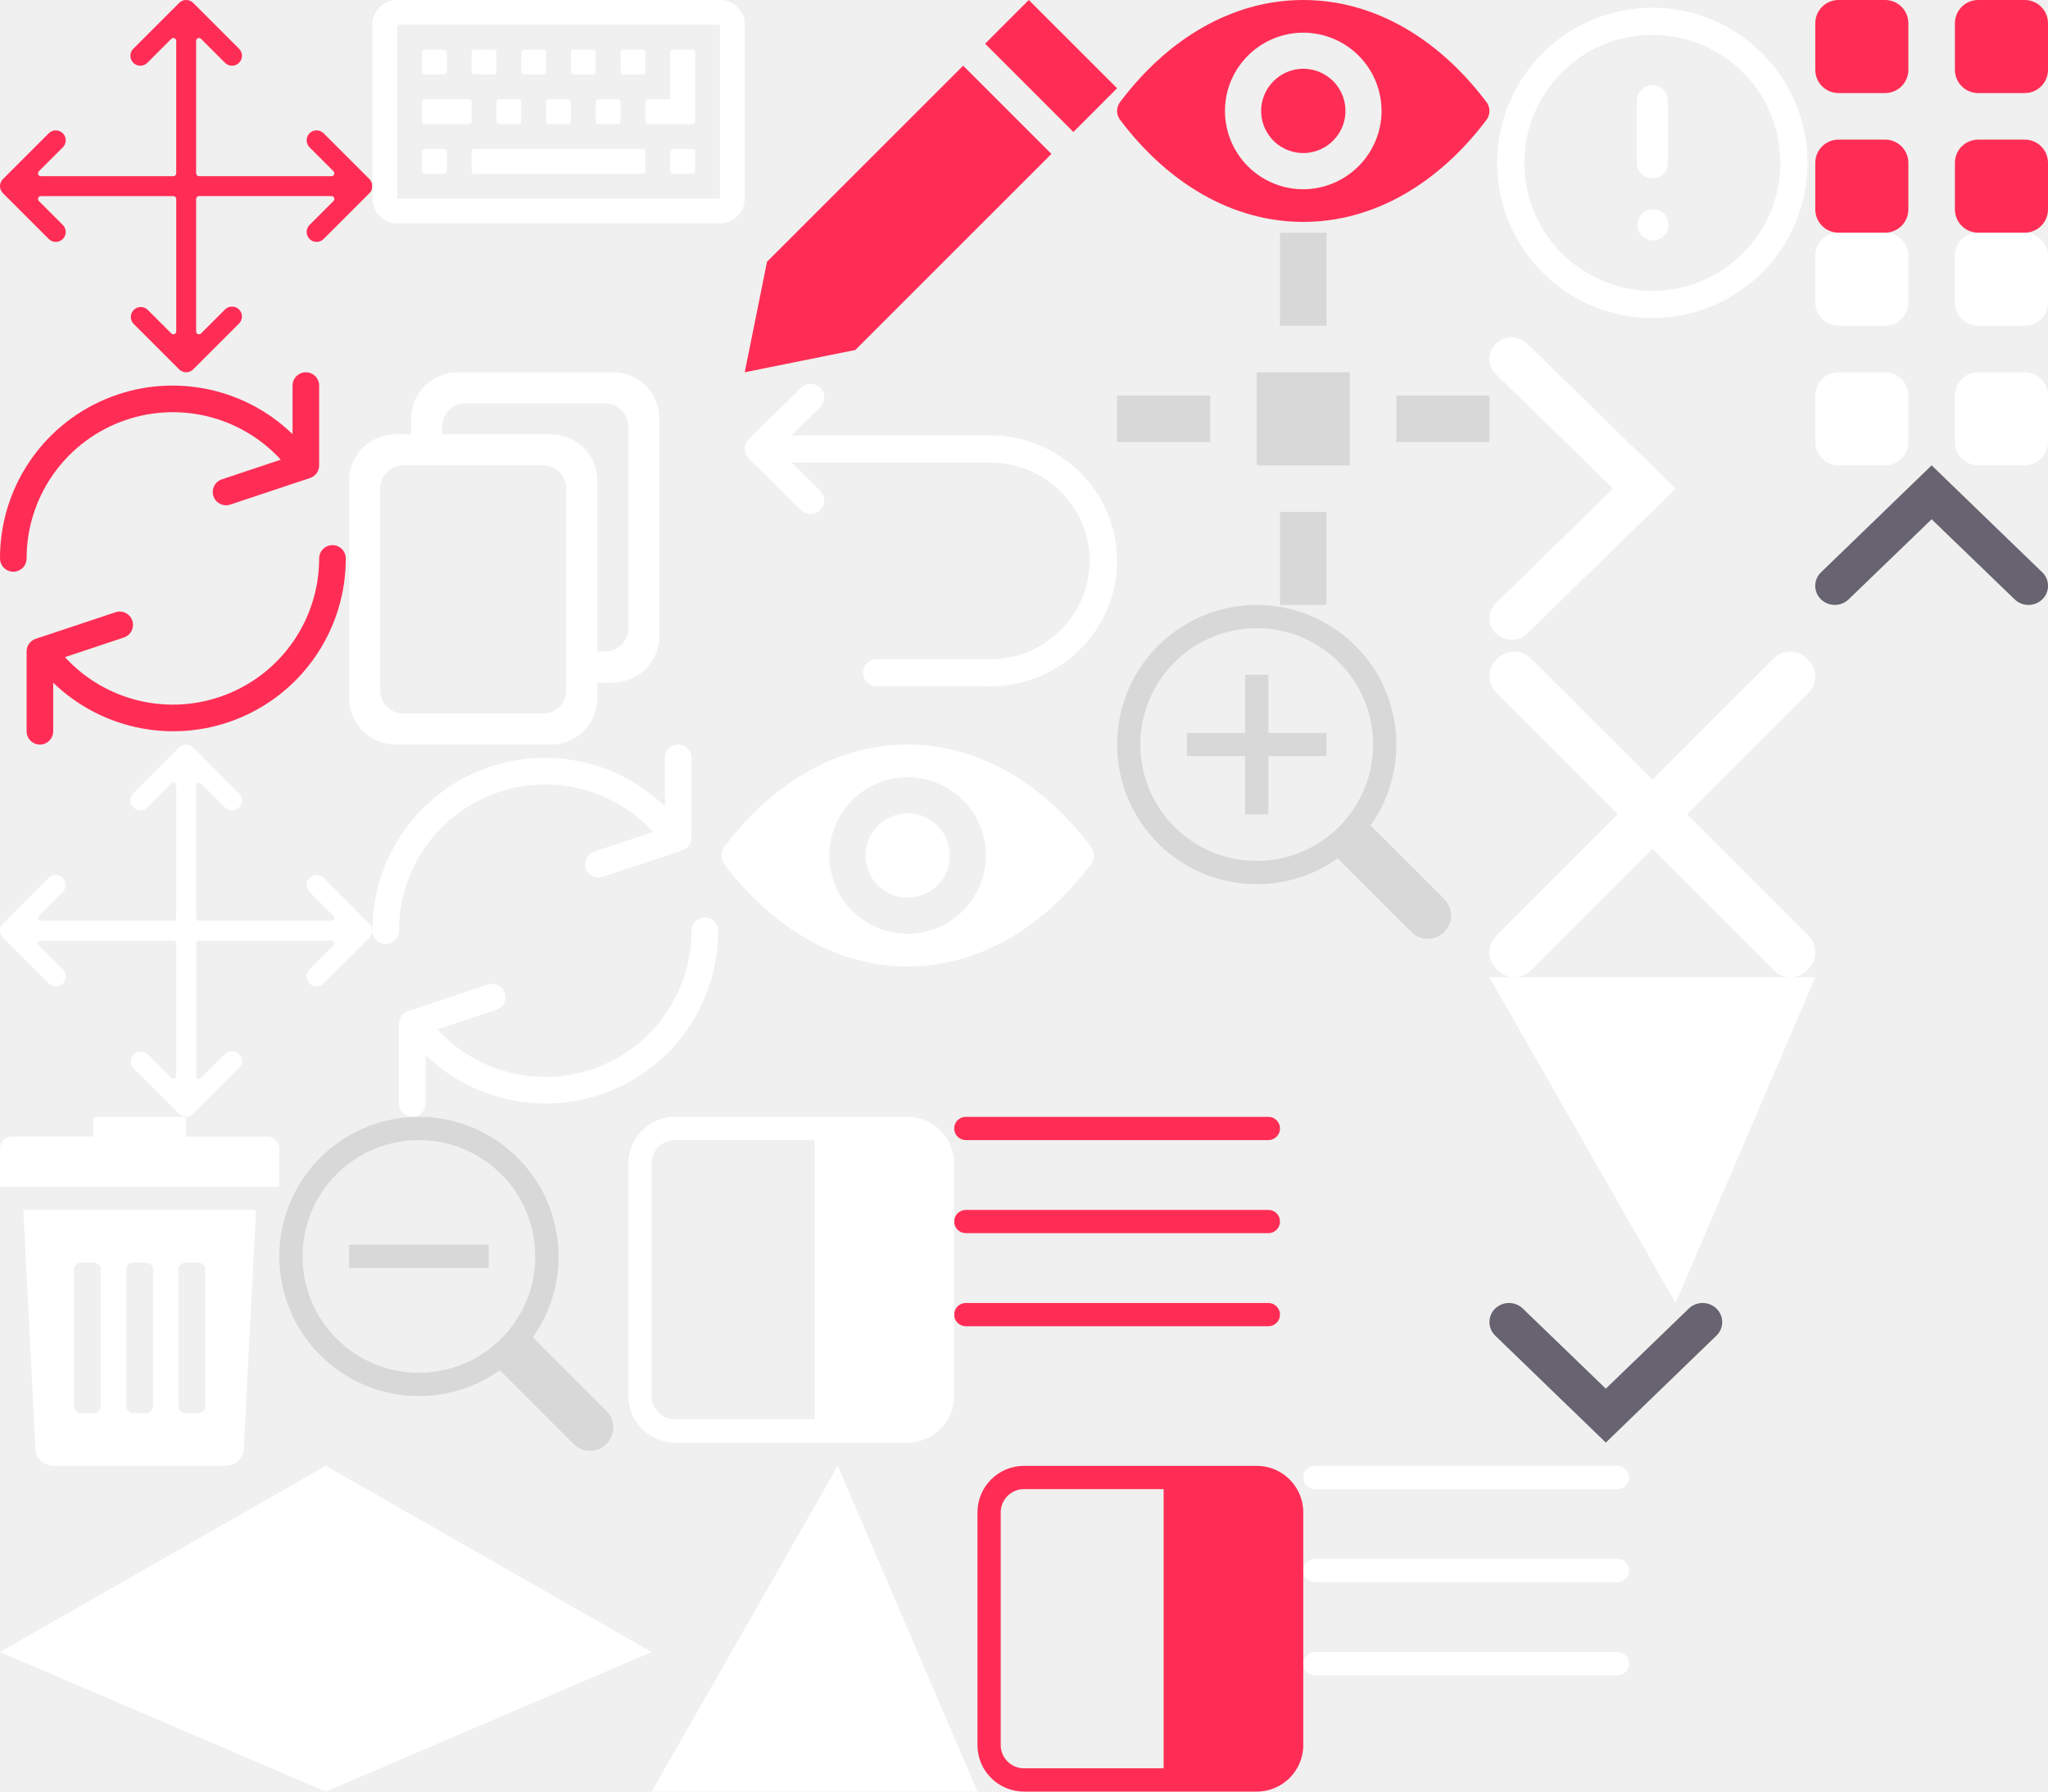
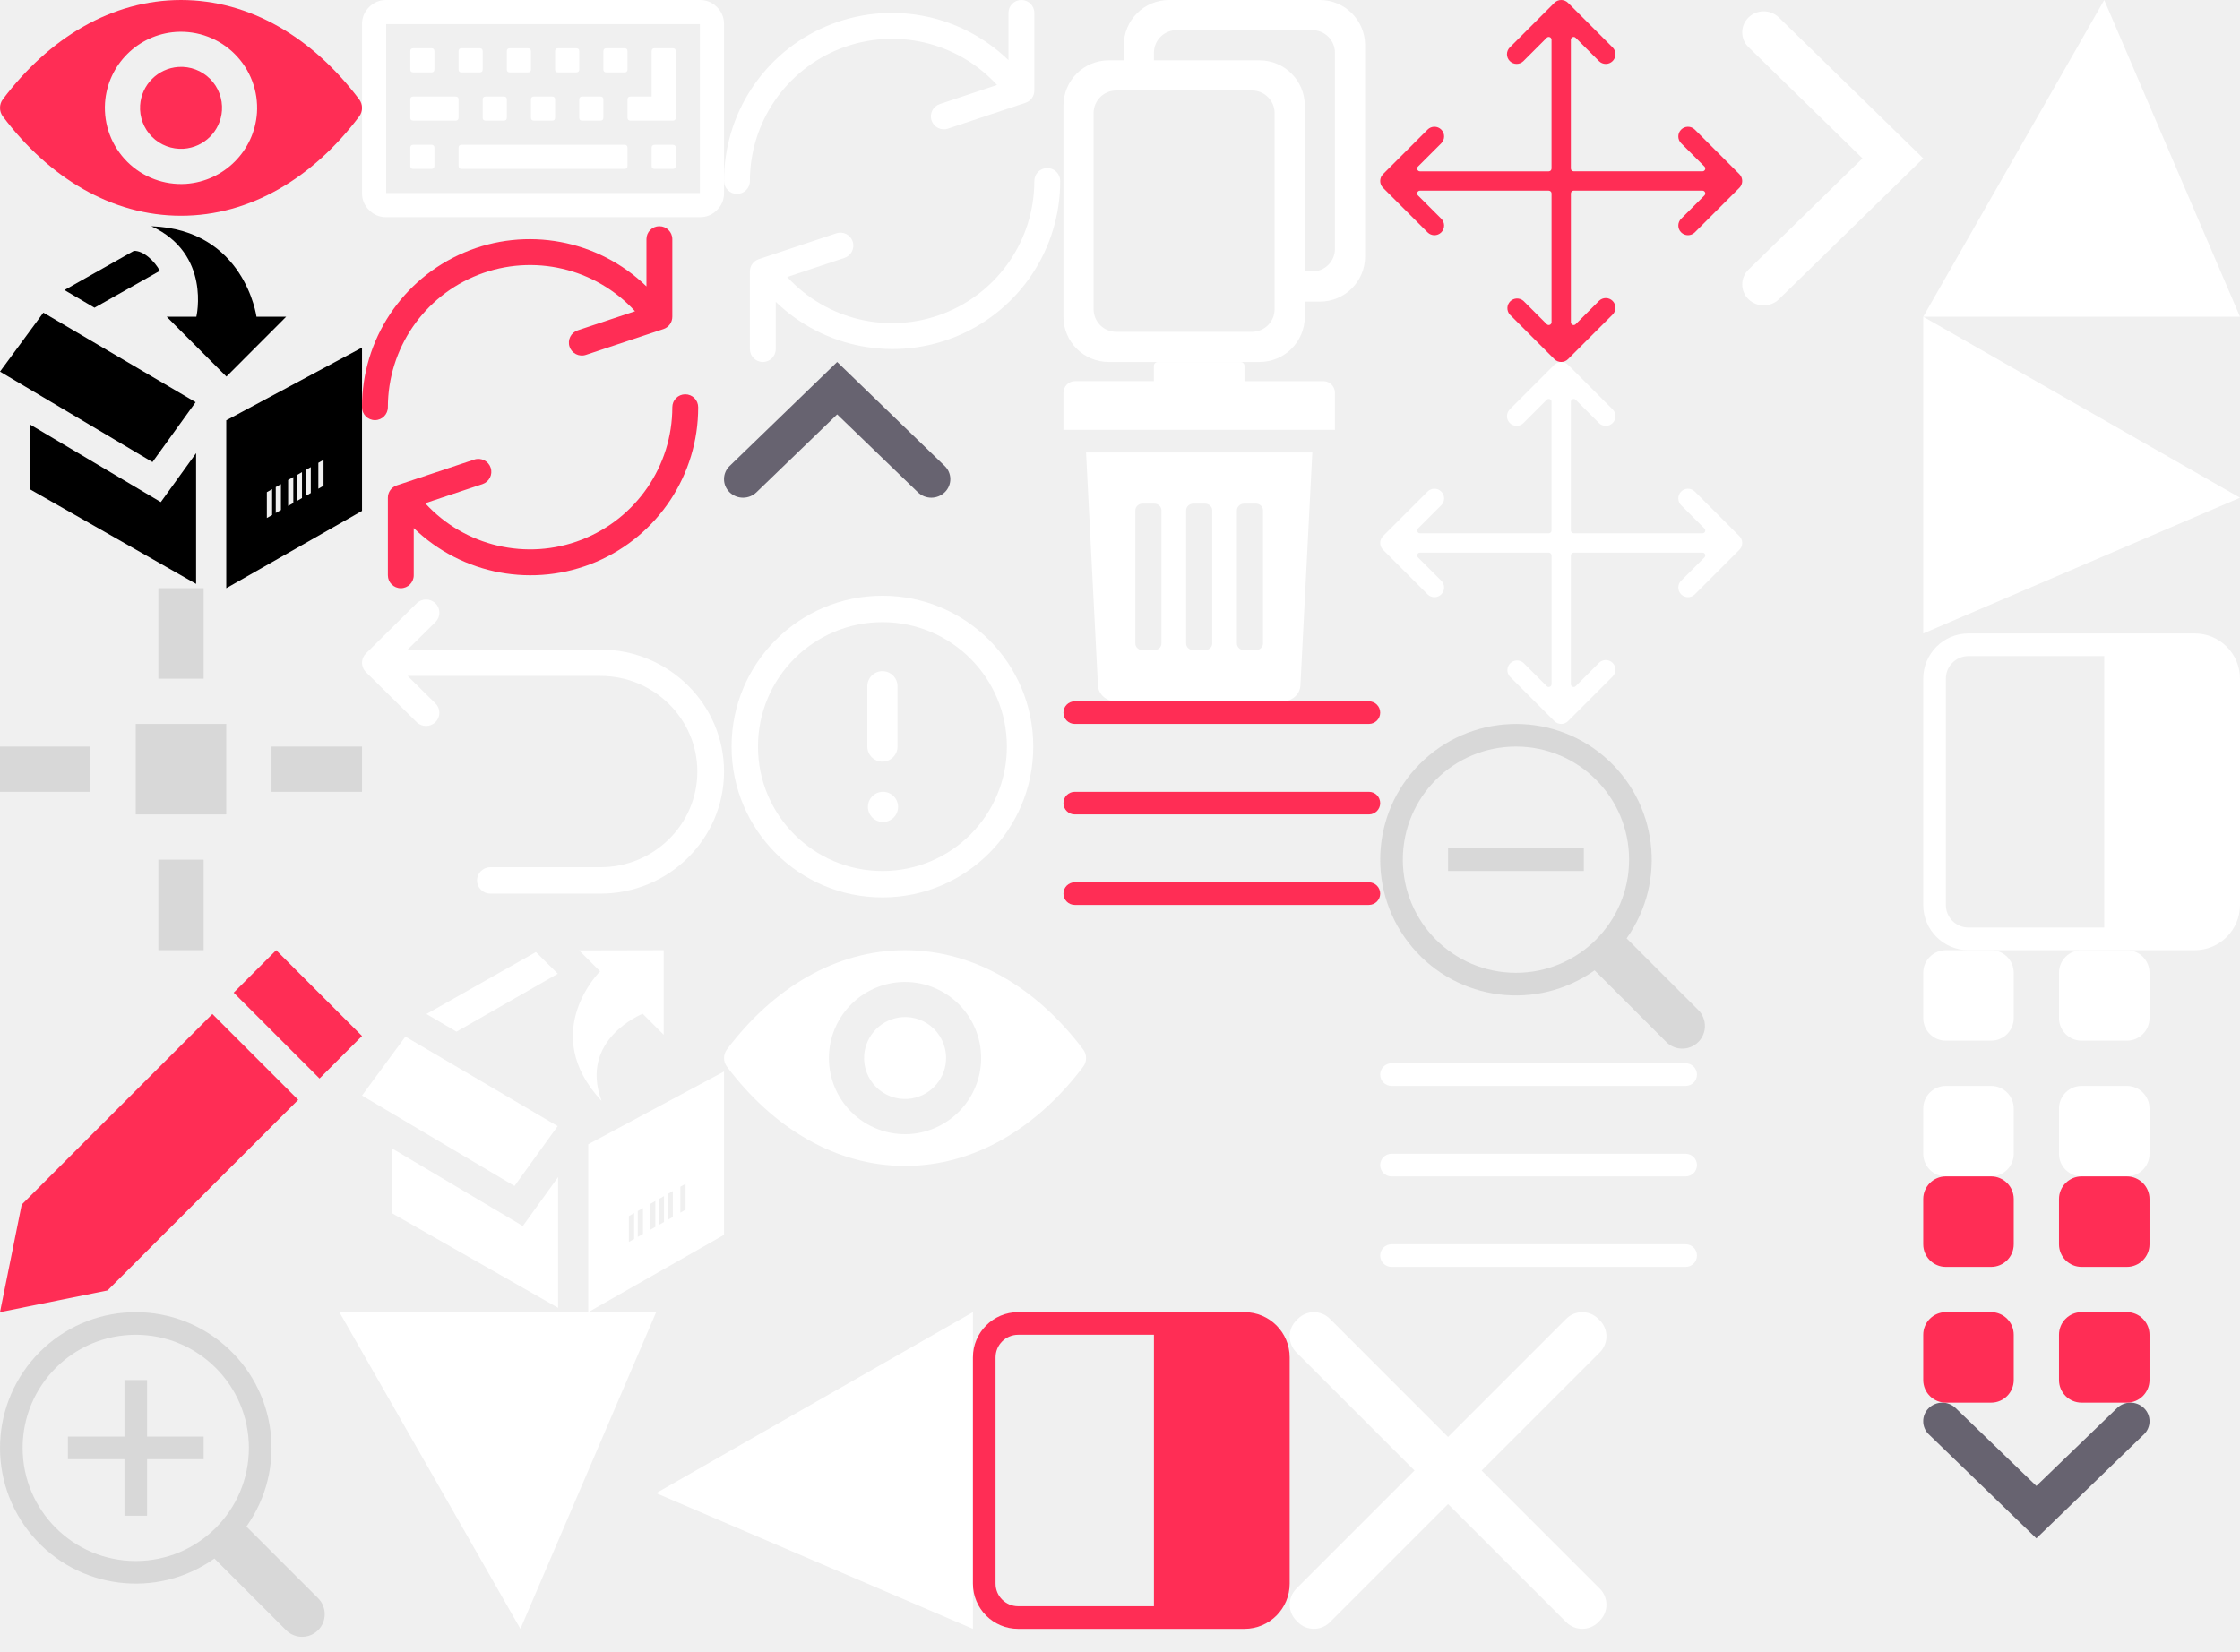
- <svg xmlns="http://www.w3.org/2000/svg" width="88" height="77" viewBox="0 0 88 77">
-   <svg width="14" height="14" viewBox="0 0 14 14" id="alert" x="64">
+ <svg xmlns="http://www.w3.org/2000/svg" width="99" height="73" viewBox="0 0 99 73">
+   <svg width="14" height="14" viewBox="0 0 14 14" id="alert" x="32" y="26">
    <g fill="none" fill-rule="evenodd">
      <path d="M-1-1h16v16H-1z" />
      <path fill="#FFF" d="M7 13.667A6.667 6.667 0 1 1 7 .333a6.667 6.667 0 0 1 0 13.334zM7 12.5a5.5 5.5 0 1 0 0-11 5.5 5.5 0 0 0 0 11zm0-8.833c.368 0 .667.298.667.666V7a.667.667 0 0 1-1.334 0V4.333c0-.368.299-.666.667-.666zM7 9a.667.667 0 1 1 0 1.333A.667.667 0 0 1 7 9z" />
    </g>
  </svg>
-   <svg width="10" height="6" viewBox="0 0 10 6" id="arrow-down" x="64" y="56">
+   <svg width="10" height="6" viewBox="0 0 10 6" id="arrow-down" x="85" y="62">
    <g fill="none" fill-rule="evenodd">
      <path d="M-7-9h24v24H-7z" />
      <path fill="#676370" d="M5 6l4.756-4.6A.806.806 0 0 0 9.758.244.856.856 0 0 0 8.566.24L5 3.683 1.434.241A.856.856 0 0 0 .242.244.806.806 0 0 0 .244 1.4L5 6z" />
    </g>
  </svg>
-   <svg style="isolation:isolate" width="14" height="14" viewBox="0 0 14 14" id="arrow-key-down" x="64" y="42">
+   <svg style="isolation:isolate" width="14" height="14" viewBox="0 0 14 14" id="arrow-key-down" x="15" y="58">
    <g clip-path="url(#_clipPath_lO31NEgbUiTSoJISuaT8fHHnIRCr4LqQ)">
      <path fill="#FFF" d="M0 0h14L8 14z" />
    </g>
  </svg>
-   <svg style="isolation:isolate" width="14" height="14" viewBox="0 0 14 14" id="arrow-key-left" y="63">
+   <svg style="isolation:isolate" width="14" height="14" viewBox="0 0 14 14" id="arrow-key-left" x="29" y="58">
    <g clip-path="url(#_clipPath_QTofHzorB79BE3lerKr9Fqr3nCJN2ZAU)">
      <path fill="#FFF" d="M14 0v14L0 8z" />
    </g>
  </svg>
-   <svg style="isolation:isolate" width="14" height="14" viewBox="0 0 14 14" id="arrow-key-right" x="14" y="63">
+   <svg style="isolation:isolate" width="14" height="14" viewBox="0 0 14 14" id="arrow-key-right" x="85" y="14">
    <g clip-path="url(#_clipPath_vO16aYMH41EJ62poTggIr1IPdcsNhkUc)">
      <path fill="#FFF" d="M0 14V0l14 8z" />
    </g>
  </svg>
-   <svg style="isolation:isolate" width="14" height="14" viewBox="0 0 14 14" id="arrow-key-up" x="28" y="63">
+   <svg style="isolation:isolate" width="14" height="14" viewBox="0 0 14 14" id="arrow-key-up" x="85">
    <g clip-path="url(#_clipPath_scRgljJTfK72EBw7oaTDeX5yMrAq7yTf)">
      <path fill="#FFF" d="M14 14H0L8 0z" />
    </g>
  </svg>
-   <svg width="10" height="6" viewBox="0 0 10 6" id="arrow-up" x="78" y="20">
+   <svg width="10" height="6" viewBox="0 0 10 6" id="arrow-up" x="32" y="16">
    <g fill="none" fill-rule="evenodd">
      <path d="M-7-9h24v24H-7z" />
      <path fill="#676370" d="M5 0l4.756 4.6a.806.806 0 0 1 .002 1.156.856.856 0 0 1-1.192.003L5 2.317 1.434 5.759a.856.856 0 0 1-1.192-.003A.806.806 0 0 1 .244 4.6L5 0z" />
    </g>
  </svg>
-   <svg width="8" height="14" viewBox="0 0 8 14" id="chevron-right" x="64" y="14">
+   <svg width="8" height="14" viewBox="0 0 8 14" id="chevron-right" x="77">
    <g fill="none" fill-rule="evenodd">
      <path d="M-8-5h24v24H-8z" />
      <path fill="#FFF" d="M8 7l-6.379 6.228a.966.966 0 0 1-1.343 0 .912.912 0 0 1 0-1.31L5.314 7 .278 2.083a.912.912 0 0 1 0-1.311.966.966 0 0 1 1.343 0L8 7z" />
    </g>
  </svg>
-   <svg width="14" height="14" viewBox="0 0 14 14" id="close" x="64" y="28">
+   <svg width="14" height="14" viewBox="0 0 14 14" id="close" x="57" y="58">
    <g fill="none" fill-rule="evenodd">
      <path d="M-5-5h24v24H-5z" />
      <path fill="#FFF" d="M13.706.363l-.069-.069a1 1 0 0 0-1.414 0L7 5.517 1.777.294a1 1 0 0 0-1.414 0L.294.363a1 1 0 0 0 0 1.414L5.517 7 .294 12.223a1 1 0 0 0 0 1.414l.069.069a1 1 0 0 0 1.414 0L7 8.483l5.223 5.223a1 1 0 0 0 1.414 0l.069-.069a1 1 0 0 0 0-1.414L8.483 7l5.223-5.223a1 1 0 0 0 0-1.414z" />
    </g>
  </svg>
-   <svg width="12" height="15" viewBox="0 0 12 15" id="delete" y="48">
+   <svg width="12" height="15" viewBox="0 0 12 15" id="delete" x="47" y="16">
    <g fill="none" fill-rule="evenodd">
      <path d="M-6-4h24v24H-6z" />
      <path fill="#FFF" fill-rule="nonzero" d="M1.526 14.299L1 4h10l-.526 10.299c-.018.392-.366.701-.79.701H2.316c-.423 0-.771-.31-.789-.701zm6.141-7.741v5.884c0 .164.144.297.32.297h.514c.177 0 .32-.133.32-.297V6.558c0-.164-.143-.297-.32-.297h-.513c-.177 0-.32.133-.32.297zm-2.244 0v5.884c0 .164.144.297.32.297h.513c.178 0 .321-.133.321-.297V6.558c0-.164-.144-.297-.32-.297h-.513c-.178 0-.321.133-.321.297zm-2.244 0v5.884c0 .164.143.297.32.297h.513c.177 0 .32-.133.32-.297V6.558c0-.164-.143-.297-.32-.297H3.5c-.177 0-.32.133-.32.297zm8.313-5.71c.28 0 .508.232.508.52V3H0V1.367c0-.287.228-.52.508-.52h3.49V.174c0-.095.076-.173.17-.173h3.664c.094 0 .17.078.17.173v.675h3.49z" />
    </g>
  </svg>
-   <svg width="14" height="16" viewBox="0 0 14 16" id="duplicate" x="15" y="16">
+   <svg width="14" height="16" viewBox="0 0 14 16" id="duplicate" x="47">
    <g fill="none" fill-rule="evenodd">
      <path d="M-5-4h24v24H-5z" />
      <path fill="#FFF" d="M2.667 2.667H2a2 2 0 0 0-2 2V14a2 2 0 0 0 2 2h6.667a2 2 0 0 0 2-2v-.667h.666a2 2 0 0 0 2-2V2a2 2 0 0 0-2-2H4.667a2 2 0 0 0-2 2v.667zm1.333 0v-.334a1 1 0 0 1 1-1h6a1 1 0 0 1 1 1V11a1 1 0 0 1-1 1h-.333V4.667a2 2 0 0 0-2-2H4zM1.333 5a1 1 0 0 1 1-1h6a1 1 0 0 1 1 1v8.667a1 1 0 0 1-1 1h-6a1 1 0 0 1-1-1V5z" />
    </g>
  </svg>
-   <svg width="16" height="16" viewBox="0 0 24 24" id="edit" x="32">
+   <svg width="16" height="16" viewBox="0 0 24 24" id="edit" y="42">
    <path fill="#FF2D55" d="M19.769 9.923L7.127 22.562 0 24l1.438-7.128 12.641-12.64 5.69 5.691zm1.414-1.414L24 5.689 18.309 0l-2.816 2.817 5.69 5.692z" />
  </svg>
-   <svg width="10" height="10" viewBox="0 0 10 10" id="grid" x="78" y="10">
+   <svg width="16" height="16" viewBox="0 0 24 24" id="export" x="16" y="42">
+     <path fill="#FFF" d="M15.883 10c-4.227-4.529-.1-8.598-.1-8.598L14.39.013 20 0v5.607l-1.394-1.391c0 .001-4.252 1.685-2.723 5.784zm-2.904-8.438L11.527.124 4.272 4.232l1.992 1.171 6.715-3.841zM24 8.045v10.83L15 24V12.868l9-4.823zm-5.959 9.388l-.35.199v1.713l.35-.195v-1.717zm.584-.333l-.344.195v1.717l.344-.195V17.1zm.82-.468l-.343.196v1.717l.343-.196v-1.717zm.575-.326l-.342.195v1.717l.342-.195v-1.717zm.584-.333l-.349.199v1.717l.349-.199v-1.717zm.844-.481l-.343.195v1.717l.289-.165.054-.031v-1.716zm-8.479-3.825L2.875 5.729 0 9.639l10.108 5.997 2.861-3.969zM2 13.151v4.298l11 6.265v-8.67l-2.339 3.245L2 13.151z" />
+   </svg>
+   <svg width="10" height="10" viewBox="0 0 10 10" id="grid" x="85" y="42">
    <g fill="none" fill-rule="evenodd">
      <path d="M-7-7h24v24H-7z" />
      <path fill="#FFF" d="M1 0h2a1 1 0 0 1 1 1v2a1 1 0 0 1-1 1H1a1 1 0 0 1-1-1V1a1 1 0 0 1 1-1zm6 0h2a1 1 0 0 1 1 1v2a1 1 0 0 1-1 1H7a1 1 0 0 1-1-1V1a1 1 0 0 1 1-1zm0 6h2a1 1 0 0 1 1 1v2a1 1 0 0 1-1 1H7a1 1 0 0 1-1-1V7a1 1 0 0 1 1-1zM1 6h2a1 1 0 0 1 1 1v2a1 1 0 0 1-1 1H1a1 1 0 0 1-1-1V7a1 1 0 0 1 1-1z" />
    </g>
  </svg>
-   <svg width="10" height="10" viewBox="0 0 10 10" id="grid-active" x="78">
+   <svg width="10" height="10" viewBox="0 0 10 10" id="grid-active" x="85" y="52">
    <g fill="none" fill-rule="evenodd">
      <path d="M-7-7h24v24H-7z" />
      <path fill="#FF2D55" d="M1 0h2a1 1 0 0 1 1 1v2a1 1 0 0 1-1 1H1a1 1 0 0 1-1-1V1a1 1 0 0 1 1-1zm6 0h2a1 1 0 0 1 1 1v2a1 1 0 0 1-1 1H7a1 1 0 0 1-1-1V1a1 1 0 0 1 1-1zm0 6h2a1 1 0 0 1 1 1v2a1 1 0 0 1-1 1H7a1 1 0 0 1-1-1V7a1 1 0 0 1 1-1zM1 6h2a1 1 0 0 1 1 1v2a1 1 0 0 1-1 1H1a1 1 0 0 1-1-1V7a1 1 0 0 1 1-1z" />
    </g>
  </svg>
-   <svg width="14" height="9" viewBox="0 0 14 9" id="list" x="56" y="63">
+   <svg width="16" height="16" viewBox="0 0 24 24" id="import" y="10">
+     <path d="M15.01 9.968L11.049 6h1.968s.991-4.178-2.985-6c6.191.222 6.972 6 6.972 6h1.968L15.01 9.968zM24 8.045v10.83L15 24V12.868l9-4.823zm-5.959 9.388l-.35.199v1.713l.35-.195v-1.717zm.584-.333l-.344.195v1.717l.344-.195V17.1zm.82-.468l-.343.196v1.717l.343-.196v-1.717zm.575-.326l-.342.195v1.717l.342-.195v-1.717zm.584-.333l-.349.199v1.717l.349-.199v-1.717zm.844-.481l-.343.195v1.717l.289-.165.054-.031v-1.716zM10.597 2.958c-.331-.629-1.081-1.348-1.72-1.326l-4.604 2.6 1.992 1.171 4.332-2.445zm2.372 8.709L2.875 5.729 0 9.639l10.108 5.997 2.861-3.969zM2 13.151v4.298l11 6.265v-8.67l-2.339 3.245L2 13.151z" />
+   </svg>
+   <svg width="14" height="9" viewBox="0 0 14 9" id="list" x="61" y="47">
    <g fill="none" fill-rule="evenodd">
      <path d="M-5-7h24v24H-5z" />
      <path fill="#FFF" d="M.5 0h13a.5.5 0 1 1 0 1H.5a.5.5 0 0 1 0-1zm0 4h13a.5.5 0 1 1 0 1H.5a.5.5 0 1 1 0-1zm0 4h13a.5.5 0 1 1 0 1H.5a.5.5 0 1 1 0-1z" />
    </g>
  </svg>
-   <svg width="14" height="9" viewBox="0 0 14 9" id="list-active" x="41" y="48">
+   <svg width="14" height="9" viewBox="0 0 14 9" id="list-active" x="47" y="31">
    <g fill="none" fill-rule="evenodd">
      <path d="M-5-7h24v24H-5z" />
      <path fill="#FF2D55" d="M.5 0h13a.5.5 0 1 1 0 1H.5a.5.5 0 0 1 0-1zm0 4h13a.5.5 0 1 1 0 1H.5a.5.5 0 1 1 0-1zm0 4h13a.5.5 0 1 1 0 1H.5a.5.5 0 1 1 0-1z" />
    </g>
  </svg>
-   <svg width="16" height="16" viewBox="0 0 16 16" id="move" y="32">
+   <svg width="16" height="16" viewBox="0 0 16 16" id="move" x="61" y="16">
    <g fill="none" fill-rule="evenodd">
      <path d="M-4-4h24v24H-4z" />
      <path fill="#FFF" d="M15.875 7.698l-1.97-1.97a.427.427 0 0 0-.604.604l1.03 1.03a.123.123 0 0 1-.088.21H8.551a.123.123 0 0 1-.124-.123V1.757c0-.11.133-.165.211-.087l1.03 1.03a.427.427 0 0 0 .604-.605L8.302.125a.428.428 0 0 0-.604 0l-1.97 1.97a.427.427 0 0 0 .604.604l1.03-1.03a.123.123 0 0 1 .21.088v5.692a.123.123 0 0 1-.123.124H1.757a.123.123 0 0 1-.087-.211l1.03-1.03a.427.427 0 0 0-.605-.604l-1.97 1.97a.428.428 0 0 0 0 .604l1.97 1.97a.427.427 0 0 0 .604-.604l-1.03-1.03a.123.123 0 0 1 .088-.21h5.692c.068 0 .124.055.124.123v5.692c0 .11-.133.165-.211.088l-1.03-1.03a.428.428 0 0 0-.604.604l1.97 1.97a.428.428 0 0 0 .604 0l1.97-1.97a.427.427 0 0 0-.604-.604l-1.03 1.03a.123.123 0 0 1-.21-.088V8.551c0-.068.055-.124.123-.124h5.692c.11 0 .165.133.088.211l-1.03 1.03a.427.427 0 0 0 .604.604l1.97-1.97a.428.428 0 0 0 0-.604z" />
    </g>
  </svg>
-   <svg width="16" height="16" viewBox="0 0 16 16" id="move-active">
+   <svg width="16" height="16" viewBox="0 0 16 16" id="move-active" x="61">
    <g fill="none" fill-rule="evenodd">
      <path d="M-4-4h24v24H-4z" />
      <path fill="#FF2D55" d="M15.875 7.698l-1.97-1.97a.427.427 0 0 0-.604.604l1.03 1.03a.123.123 0 0 1-.088.21H8.551a.123.123 0 0 1-.124-.123V1.757c0-.11.133-.165.211-.087l1.03 1.03a.427.427 0 0 0 .604-.605L8.302.125a.428.428 0 0 0-.604 0l-1.97 1.97a.427.427 0 0 0 .604.604l1.03-1.03a.123.123 0 0 1 .21.088v5.692a.123.123 0 0 1-.123.124H1.757a.123.123 0 0 1-.087-.211l1.03-1.03a.427.427 0 0 0-.605-.604l-1.97 1.97a.428.428 0 0 0 0 .604l1.97 1.97a.427.427 0 0 0 .604-.604l-1.03-1.03a.123.123 0 0 1 .088-.21h5.692c.068 0 .124.055.124.123v5.692c0 .11-.133.165-.211.088l-1.03-1.03a.428.428 0 0 0-.604.604l1.97 1.97a.428.428 0 0 0 .604 0l1.97-1.97a.427.427 0 0 0-.604-.604l-1.03 1.03a.123.123 0 0 1-.21-.088V8.551c0-.068.055-.124.123-.124h5.692c.11 0 .165.133.088.211l-1.03 1.03a.427.427 0 0 0 .604.604l1.97-1.97a.428.428 0 0 0 0-.604z" />
    </g>
  </svg>
-   <svg width="16" height="10" viewBox="0 0 16 10" id="preview" x="31" y="32">
+   <svg width="16" height="10" viewBox="0 0 16 10" id="preview" x="32" y="42">
    <g fill="none" fill-rule="evenodd">
      <path d="M-4-7h24v24H-4z" />
      <path fill="#FFF" fill-rule="nonzero" d="M8 0C4.943 0 2.17 1.672.125 4.39a.633.633 0 0 0 0 .755C2.171 7.865 4.943 9.537 8 9.537c3.057 0 5.83-1.672 7.875-4.389a.633.633 0 0 0 0-.756C13.829 1.672 11.057 0 8 0zm.22 8.127a3.367 3.367 0 0 1-3.578-3.578A3.373 3.373 0 0 1 7.78 1.411a3.367 3.367 0 0 1 3.577 3.577A3.383 3.383 0 0 1 8.22 8.127zm-.102-1.552a1.81 1.81 0 0 1-1.925-1.924 1.82 1.82 0 0 1 1.692-1.692A1.81 1.81 0 0 1 9.81 4.883a1.82 1.82 0 0 1-1.692 1.692z" />
    </g>
  </svg>
-   <svg width="16" height="10" viewBox="0 0 16 10" id="preview-active" x="48">
+   <svg width="16" height="10" viewBox="0 0 16 10" id="preview-active">
    <g fill="none" fill-rule="evenodd">
      <path d="M-4-7h24v24H-4z" />
      <path fill="#FF2D55" fill-rule="nonzero" d="M8 0C4.943 0 2.17 1.672.125 4.39a.633.633 0 0 0 0 .755C2.171 7.865 4.943 9.537 8 9.537c3.057 0 5.83-1.672 7.875-4.389a.633.633 0 0 0 0-.756C13.829 1.672 11.057 0 8 0zm.22 8.127a3.367 3.367 0 0 1-3.578-3.578A3.373 3.373 0 0 1 7.78 1.411a3.367 3.367 0 0 1 3.577 3.577A3.383 3.383 0 0 1 8.22 8.127zm-.102-1.552a1.81 1.81 0 0 1-1.925-1.924 1.82 1.82 0 0 1 1.692-1.692A1.81 1.81 0 0 1 9.81 4.883a1.82 1.82 0 0 1-1.692 1.692z" />
    </g>
  </svg>
-   <svg style="isolation:isolate" width="16" height="16" viewBox="0 0 16 16" id="reset-camera" x="48" y="10">
+   <svg style="isolation:isolate" width="16" height="16" viewBox="0 0 16 16" id="reset-camera" y="26">
    <g clip-path="url(#_clipPath_GiyUyRPe8Yuj4G9fQA11K2724LE3zMUU)" fill="#D8D8D8">
      <path d="M7 0h2v4H7zM16 7v2h-4V7zM9 16H7v-4h2zM0 9V7h4v2zM6 6h4v4H6z" />
    </g>
  </svg>
-   <svg width="15" height="16" viewBox="0 0 15 16" id="rotate" x="16" y="32">
+   <svg width="15" height="16" viewBox="0 0 15 16" id="rotate" x="32">
    <g fill="none" fill-rule="evenodd">
      <path d="M-5-4h24v24H-5z" />
      <path fill="#FFF" d="M13.143 0c.315 0 .571.256.571.571V4a.571.571 0 0 1-.39.544l-3.43 1.143a.572.572 0 0 1-.36-1.086l2.531-.844A6.286 6.286 0 0 0 1.143 8 .571.571 0 1 1 0 8a7.414 7.414 0 0 1 12.571-5.341V.57c0-.315.256-.571.572-.571zm1.143 7.429a.57.57 0 0 1 .571.571 7.414 7.414 0 0 1-12.571 5.341v2.088a.571.571 0 1 1-1.143 0V12a.572.572 0 0 1 .39-.544l3.43-1.143a.572.572 0 0 1 .36 1.086l-2.531.844A6.286 6.286 0 0 0 13.714 8c0-.316.256-.571.572-.571z" />
    </g>
  </svg>
-   <svg width="15" height="16" viewBox="0 0 15 16" id="rotate-active" y="16">
+   <svg width="15" height="16" viewBox="0 0 15 16" id="rotate-active" x="16" y="10">
    <g fill="none" fill-rule="evenodd">
      <path d="M-5-4h24v24H-5z" />
      <path fill="#FF2D55" d="M13.143 0c.315 0 .571.256.571.571V4a.571.571 0 0 1-.39.544l-3.43 1.143a.572.572 0 0 1-.36-1.086l2.531-.844A6.286 6.286 0 0 0 1.143 8 .571.571 0 1 1 0 8a7.414 7.414 0 0 1 12.571-5.341V.57c0-.315.256-.571.572-.571zm1.143 7.429a.57.57 0 0 1 .571.571 7.414 7.414 0 0 1-12.571 5.341v2.088a.571.571 0 1 1-1.143 0V12a.572.572 0 0 1 .39-.544l3.43-1.143a.572.572 0 0 1 .36 1.086l-2.531.844A6.286 6.286 0 0 0 13.714 8c0-.316.256-.571.572-.571z" />
    </g>
  </svg>
  <svg width="16" height="10" viewBox="0 0 16 10" id="shortcuts" x="16">
    <g fill="none" fill-rule="evenodd">
      <path d="M-4-7h24v24H-4z" />
      <path fill="#FFF" fill-rule="nonzero" d="M15.687.313c.209.208.313.46.313.754v7.466c0 .295-.104.546-.313.754-.208.209-.46.313-.754.313H1.067c-.295 0-.546-.104-.754-.313A1.028 1.028 0 0 1 0 8.533V1.067C0 .772.104.52.313.313.52.104.773 0 1.067 0h13.866c.295 0 .546.104.754.313zm-.754 8.22V1.067H1.067v7.466h13.866zM2.267 7.467c-.09 0-.134-.045-.134-.134v-.8c0-.088.045-.133.134-.133h.8c.089 0 .133.045.133.133v.8c0 .089-.044.134-.133.134h-.8zm0-2.134c-.09 0-.134-.044-.134-.133v-.8c0-.089.045-.133.134-.133h1.866c.09 0 .134.044.134.133v.8c0 .089-.045.133-.134.133H2.267zm0-2.133c-.09 0-.134-.045-.134-.133v-.8c0-.09.045-.134.134-.134h.8c.089 0 .133.045.133.134v.8c0 .088-.044.133-.133.133h-.8zM11.6 6.4c.089 0 .133.045.133.133v.8c0 .09-.044.134-.133.134H4.4c-.089 0-.133-.045-.133-.134v-.8c0-.088.044-.133.133-.133h7.2zM5.333 5.2v-.8c0-.089.045-.133.134-.133h.8c.089 0 .133.044.133.133v.8c0 .089-.044.133-.133.133h-.8c-.09 0-.134-.044-.134-.133zm-.933-2c-.089 0-.133-.045-.133-.133v-.8c0-.09.044-.134.133-.134h.8c.089 0 .133.045.133.134v.8c0 .088-.044.133-.133.133h-.8zm3.067 2v-.8c0-.089.044-.133.133-.133h.8c.089 0 .133.044.133.133v.8c0 .089-.044.133-.133.133h-.8c-.089 0-.133-.044-.133-.133zm-.934-2c-.089 0-.133-.045-.133-.133v-.8c0-.09.044-.134.133-.134h.8c.09 0 .134.045.134.134v.8c0 .088-.045.133-.134.133h-.8zm3.067 2v-.8c0-.089.044-.133.133-.133h.8c.09 0 .133.044.133.133v.8c0 .089-.044.133-.133.133h-.8c-.089 0-.133-.044-.133-.133zm4.133 1.2c.09 0 .134.045.134.133v.8c0 .09-.045.134-.134.134h-.8c-.089 0-.133-.045-.133-.134v-.8c0-.088.044-.133.133-.133h.8zM8.667 3.2c-.09 0-.134-.045-.134-.133v-.8c0-.09.045-.134.134-.134h.8c.089 0 .133.045.133.134v.8c0 .088-.044.133-.133.133h-.8zm2.133 0c-.089 0-.133-.045-.133-.133v-.8c0-.09.044-.134.133-.134h.8c.089 0 .133.045.133.134v.8c0 .088-.044.133-.133.133h-.8zm.933 2v-.8c0-.089.045-.133.134-.133h.933v-2c0-.09.044-.134.133-.134h.8c.09 0 .134.045.134.134V5.2c0 .089-.045.133-.134.133h-1.866c-.09 0-.134-.044-.134-.133z" />
    </g>
  </svg>
-   <svg width="14" height="14" viewBox="0 0 14 14" id="sidebar" x="27" y="48">
+   <svg width="14" height="14" viewBox="0 0 14 14" id="sidebar" x="85" y="28">
    <g fill="none" fill-rule="evenodd">
      <path d="M-5-5h24v24H-5z" />
      <path fill="#FFF" d="M2 0h10a2 2 0 0 1 2 2v10a2 2 0 0 1-2 2H2a2 2 0 0 1-2-2V2a2 2 0 0 1 2-2zm0 1a1 1 0 0 0-1 1v10a1 1 0 0 0 1 1h6V1H2z" />
    </g>
  </svg>
-   <svg width="14" height="14" viewBox="0 0 14 14" id="sidebar-active" x="42" y="63">
+   <svg width="14" height="14" viewBox="0 0 14 14" id="sidebar-active" x="43" y="58">
    <g fill="none" fill-rule="evenodd">
      <path d="M-5-5h24v24H-5z" />
      <path fill="#FF2D55" d="M2 0h10a2 2 0 0 1 2 2v10a2 2 0 0 1-2 2H2a2 2 0 0 1-2-2V2a2 2 0 0 1 2-2zm0 1a1 1 0 0 0-1 1v10a1 1 0 0 0 1 1h6V1H2z" />
    </g>
  </svg>
-   <svg width="16" height="14" viewBox="0 0 16 14" id="undo" x="32" y="16">
+   <svg width="16" height="14" viewBox="0 0 16 14" id="undo" x="16" y="26">
    <g fill="none" fill-rule="evenodd">
      <path d="M-4-5h24v24H-4z" />
      <path fill="#FFF" d="M10.541 13.5H5.673a.586.586 0 0 1-.59-.583c0-.322.265-.584.59-.584h4.868c2.36 0 4.279-1.896 4.279-4.228 0-2.33-1.92-4.227-4.279-4.227H2.016l1.231 1.217a.58.58 0 0 1 0 .824.594.594 0 0 1-.834 0L.173 3.71a.048.048 0 0 1-.004-.005l-.001-.001a.582.582 0 0 1-.123-.63.599.599 0 0 1 .132-.193L2.413.67a.595.595 0 0 1 .834 0 .578.578 0 0 1 0 .825L2.016 2.713h8.525c3.01 0 5.459 2.42 5.459 5.393 0 2.975-2.449 5.394-5.459 5.394z" />
    </g>
  </svg>
-   <svg width="15" height="15" viewBox="0 0 15 15" id="zoom-in" x="48" y="26">
+   <svg width="15" height="15" viewBox="0 0 15 15" id="zoom-in" y="58">
    <g fill="none" fill-rule="evenodd">
      <path d="M-5-5h24v24H-5z" />
      <path fill="#D8D8D8" d="M10.89 9.477l3.181 3.18a1 1 0 0 1-1.414 1.414l-3.18-3.18a6 6 0 1 1 1.414-1.414zM6 11A5 5 0 1 0 6 1a5 5 0 0 0 0 10zm-.5-5.5V3h1v2.5H9v1H6.5V9h-1V6.5H3v-1h2.5z" />
    </g>
  </svg>
-   <svg width="15" height="15" viewBox="0 0 15 15" id="zoom-out" x="12" y="48">
+   <svg width="15" height="15" viewBox="0 0 15 15" id="zoom-out" x="61" y="32">
    <g fill="none" fill-rule="evenodd">
      <path d="M-5-5h24v24H-5z" />
      <path fill="#D8D8D8" d="M10.89 9.477l3.181 3.18a1 1 0 0 1-1.414 1.414l-3.18-3.18a6 6 0 1 1 1.414-1.414zM6 11A5 5 0 1 0 6 1a5 5 0 0 0 0 10zM3 5.5h6v1H3v-1z" />
    </g>
  </svg>
</svg>
